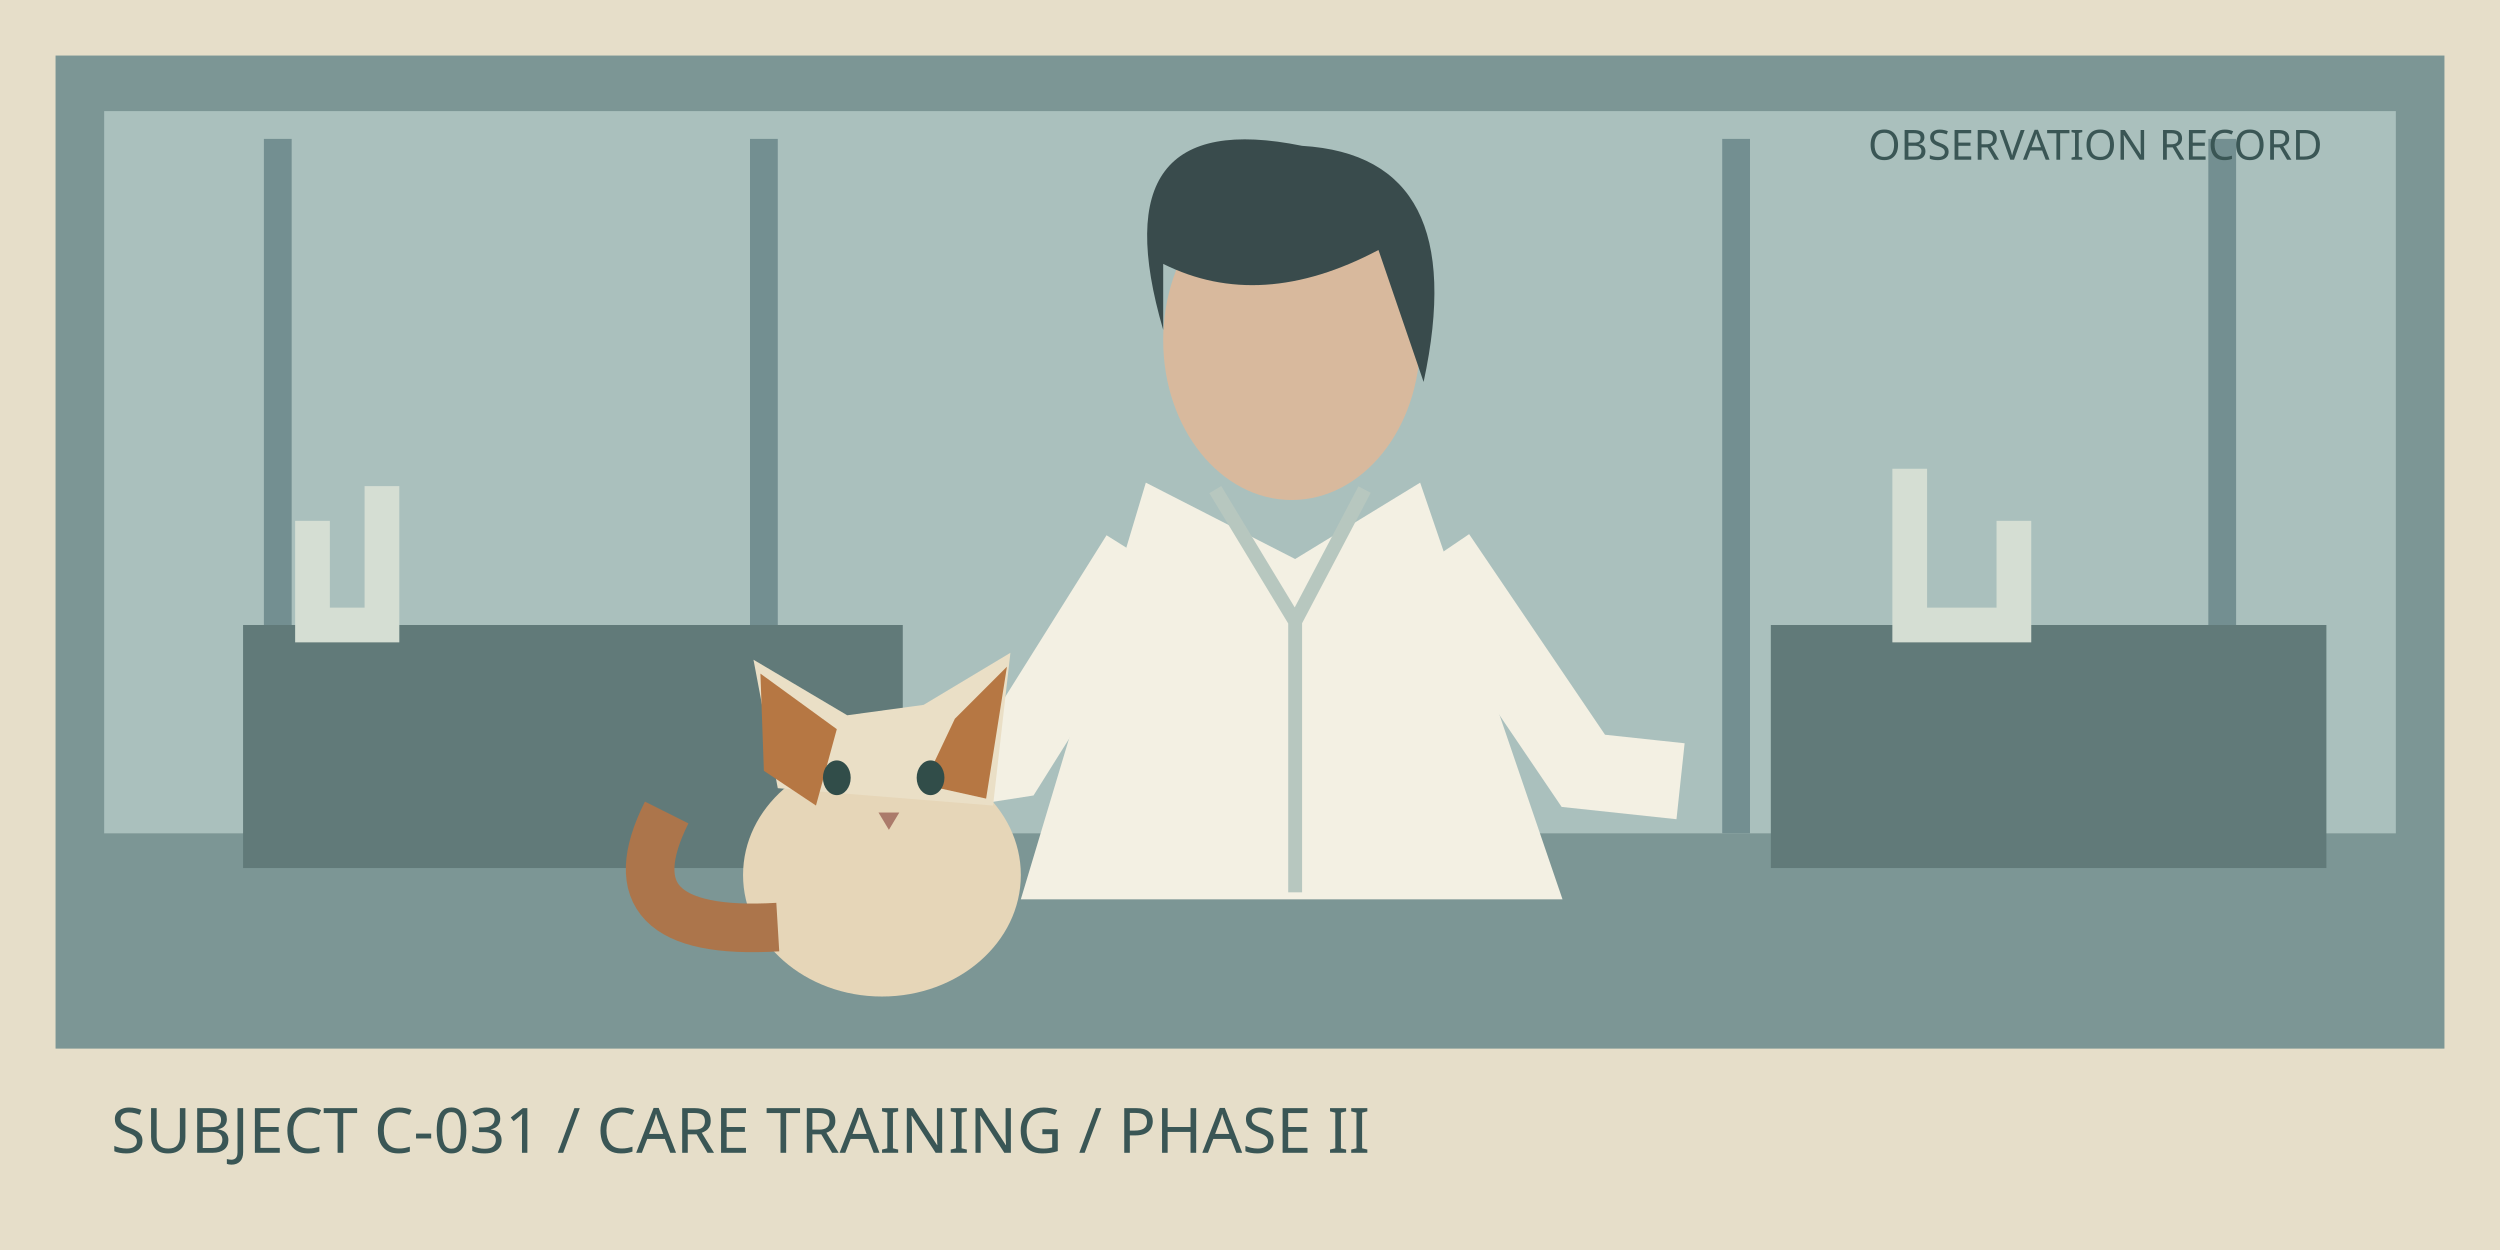
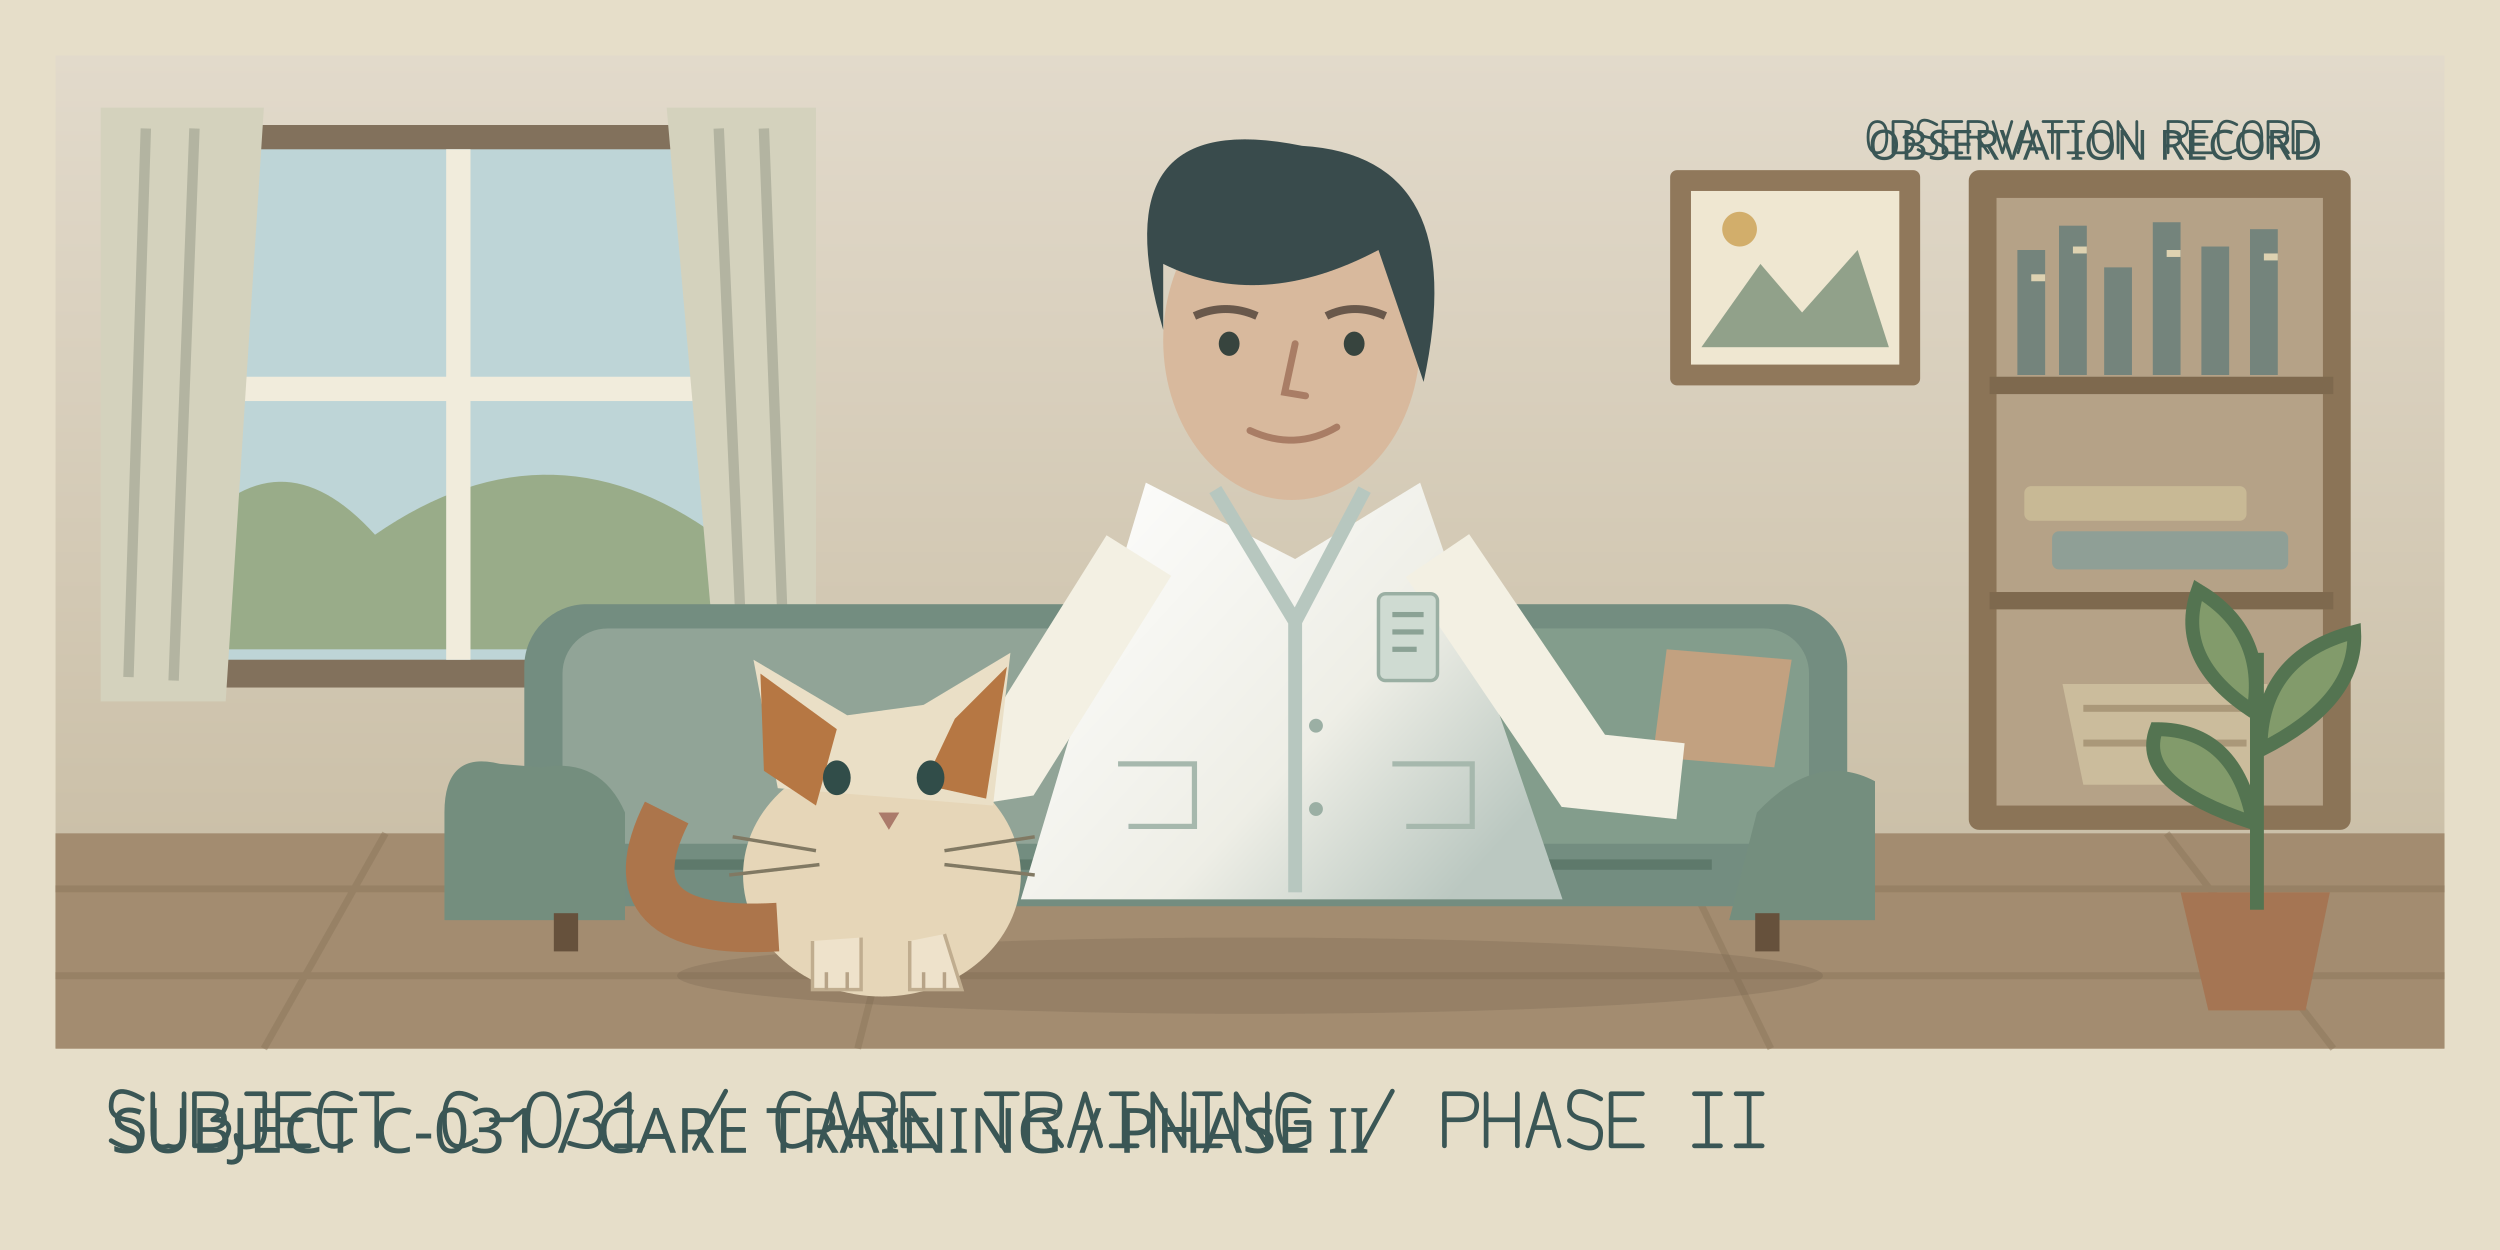
<svg xmlns="http://www.w3.org/2000/svg" width="720" height="360" viewBox="0 0 720 360">
+   <defs>
+     <linearGradient id="wall" x2="0" y2="1">
+       <stop stop-color="#e2dacb" />
+       <stop offset="1" stop-color="#c5b99f" />
+     </linearGradient>
+     <linearGradient id="coat" x2="1" y2=".7">
+       <stop stop-color="#ffffff" />
+       <stop offset=".65" stop-color="#eeeee6" />
+       <stop offset="1" stop-color="#bbc8c1" />
+     </linearGradient>
+   </defs>
  <rect width="720" height="360" fill="#e6dec9" />
-   <rect x="16" y="16" width="688" height="286" fill="#7c9695" />
-   <path d="M30 32H690V240H30Z" fill="#aac0bd" />
-   <path d="M80 40V240M220 40V240M500 40V240M640 40V240" stroke="#738f91" stroke-width="8" />
-   <path d="M70 180H260V250H70M510 180H670V250H510" fill="#617a79" />
-   <path d="M90 150V180H110V140M550 135V180H580V150" fill="none" stroke="#d5ded3" stroke-width="10" />
+   <rect x="16" y="16" width="688" height="286" fill="url(#wall)" />
+   <path d="M16 240H704V302H16Z" fill="#a38c70" />
+   <path d="M16 256H704M16 281H704M111 240L76 302M263 240L247 302M480 240L510 302M624 240L672 302" stroke="#897458" stroke-width="2" opacity=".45" />
+   <rect x="45" y="36" width="174" height="162" rx="2" fill="#82715c" />
+   <rect x="52" y="43" width="160" height="147" fill="#bed5d7" />
+   <path d="M54 155Q80 123 108 154Q160 118 210 157V187H54Z" fill="#99ac89" />
+   <path d="M132 43V190M52 112H212" stroke="#f1ecdc" stroke-width="7" />
+   <path d="M29 31H76L65 202H29ZM192 31H235V202H207Z" fill="#d4d2bd" />
+   <path d="M42 37L37 195M56 37L50 196M207 37L214 195M220 37L226 195" fill="none" stroke="#b3b4a1" stroke-width="3" />
+   <rect x="481" y="49" width="72" height="62" rx="2" fill="#90785b" />
+   <rect x="487" y="55" width="60" height="50" fill="#efe7d1" />
+   <path d="M490 100L507 76L519 90L535 72L544 100Z" fill="#91a18a" />
+   <circle cx="501" cy="66" r="5" fill="#d2ae6b" />
+   <rect x="567" y="49" width="110" height="190" rx="3" fill="#8b7457" />
+   <rect x="575" y="57" width="94" height="175" fill="#b5a287" />
+   <path d="M573 111H672M573 173H672" stroke="#7e694e" stroke-width="5" />
+   <path d="M585 72V108M597 65V108M610 77V108M624 64V108M638 71V108M652 66V108" stroke="#74847c" stroke-width="8" />
+   <path d="M585 80H589M597 72H601M624 73H628M652 74H656" stroke="#ded2b1" stroke-width="2" />
+   <rect x="583" y="140" width="64" height="10" rx="2" fill="#c8b995" />
+   <rect x="591" y="153" width="68" height="11" rx="2" fill="#8f9f96" />
+   <path d="M594 197H653L648 226H600Z" fill="#cbbc9c" />
+   <path d="M600 204H647M600 214H647" stroke="#aa9879" stroke-width="2" />
+   <rect x="151" y="174" width="381" height="87" rx="18" fill="#738d80" />
+   <rect x="162" y="181" width="171" height="62" rx="13" fill="#91a497" />
+   <rect x="338" y="181" width="183" height="62" rx="13" fill="#839d8c" />
+   <path d="M144 220Q128 216 128 234V265H180V234Q173 218 156 221M506 234Q523 216 540 225V265H498" fill="#748e7e" />
+   <path d="M181 249H493" stroke="#5e796b" stroke-width="3" />
+   <path d="M163 263V274M509 263V274" stroke="#66513c" stroke-width="7" />
+   <path d="M480 187L516 190L511 221L476 218Z" fill="#c2a180" />
+   <path d="M628 257H671L664 291H636Z" fill="#a57553" />
+   <path d="M650 262V188M649 237Q615 226 621 210Q644 210 649 237M651 216Q679 202 678 182Q651 189 651 216M649 205Q626 190 633 170Q653 182 649 205" stroke="#547451" stroke-width="4" fill="#829b6b" />
+   <ellipse cx="360" cy="281" rx="165" ry="11" fill="#675845" opacity=".22" />
  <ellipse cx="372" cy="98" rx="37" ry="46" fill="#d8b99d" />
  <path d="M335 95Q316 30 375 42Q424 45 410 110L397 72Q363 90 335 76" fill="#394b4c" />
-   <path d="M330 139L294 259H450L409 139L373 161Z" fill="#f3f0e3" />
+   <path d="M344 91Q353 87 362 91M382 91Q390 87 399 91" fill="none" stroke="#69584b" stroke-width="2.3" />
+   <ellipse cx="354" cy="99" rx="3" ry="3.5" fill="#37443e" />
+   <ellipse cx="390" cy="99" rx="3" ry="3.5" fill="#37443e" />
+   <path d="M373 99L370 113L376 114M360 124Q373 130 385 123" fill="none" stroke="#a97d65" stroke-width="2" stroke-linecap="round" />
+   <path d="M330 139L294 259H450L409 139L373 161Z" fill="url(#coat)" />
  <path d="M350 141L373 179L393 141M373 179V257" fill="none" stroke="#b7c7bf" stroke-width="4" />
  <path d="M328 160L291 219L246 226M414 160L456 222L484 225" fill="none" stroke="#f3f0e3" stroke-width="22" />
+   <path d="M322 220H344V238H325M401 220H424V238H405" fill="none" stroke="#a6b8ad" stroke-width="1.5" />
+   <rect x="397" y="171" width="17" height="25" rx="2" fill="#cfdbd2" stroke="#9aafa3" />
+   <path d="M401 177H410M401 182H410M401 187H408" stroke="#8ba295" stroke-width="1.5" />
+   <circle cx="379" cy="209" r="2" fill="#9bafa4" />
+   <circle cx="379" cy="233" r="2" fill="#9bafa4" />
  <ellipse cx="254" cy="252" rx="40" ry="35" fill="#e6d6b8" />
  <path d="M224 227L217 190L244 206L266 203L291 188L286 232Z" fill="#eadfc6" />
  <path d="M219 194L241 210L235 232L220 222M275 207L290 192L284 230L266 226" fill="#b67743" />
  <ellipse cx="241" cy="224" rx="4" ry="5" fill="#314d49" />
  <ellipse cx="268" cy="224" rx="4" ry="5" fill="#314d49" />
  <path d="M253 234L259 234L256 239Z" fill="#ab7b6b" />
  <path d="M224 267Q174 270 192 234" fill="none" stroke="#ac754b" stroke-width="14" />
+   <path d="M235 245L211 241M236 249L210 252M272 245L298 241M272 249L298 252" stroke="#817963" stroke-width="1" />
+   <path d="M234 271V285H248V270M262 271V285H277L272 269" fill="#eee2cb" stroke="#c0ad8f" stroke-width="1" />
+   <path d="M238 280V285M244 280V285M266 280V285M272 280V285" stroke="#b7a387" />
  <text x="32" y="332" font-family="sans-serif" font-size="18" fill="#3a5655">SUBJECT C-031 / CARE TRAINING / PHASE II</text>
  <text x="538" y="46" font-family="sans-serif" font-size="12" fill="#3a5655">OBSERVATION RECORD</text>
+   <g transform="translate(32 315) scale(0.75)" fill="none" stroke="#3a5655" stroke-width="1.8" stroke-linecap="round" stroke-linejoin="round">
+     <path transform="translate(0 0)" d="M12 2Q0-5 0 5Q0 9 6 10T12 15Q12 25 0 18" />
+     <path transform="translate(16 0)" d="M0 0V14Q0 22 6 20Q12 22 12 14V0" />
+     <path transform="translate(32 0)" d="M0 20V0H6Q15 0 11 7L7 10Q16 10 12 17Q11 20 6 20Z" />
+     <path transform="translate(48 0)" d="M0 16Q0 22 7 20Q11 20 11 14V0H4" />
+     <path transform="translate(64 0)" d="M12 0H0V20H12M0 10H9" />
+     <path transform="translate(80 0)" d="M12 2Q0-5 0 10T12 18" />
+     <path transform="translate(96 0)" d="M0 0H12M6 0V20" />
+     <path transform="translate(128 0)" d="M12 2Q0-5 0 10T12 18" />
+     <path transform="translate(144 0)" d="M2 10H10" />
+     <path transform="translate(160 0)" d="M6 0Q0 0 0 10T6 20Q12 20 12 10T6 0Z" />
+     <path transform="translate(176 0)" d="M0 1Q12-3 12 5Q12 9 6 10Q12 10 12 15Q12 23 0 19" />
+     <path transform="translate(192 0)" d="M2 4 7 0V20M2 20H12" />
+     <path transform="translate(224 0)" d="M0 21 12-1" />
+     <path transform="translate(256 0)" d="M12 2Q0-5 0 10T12 18" />
+     <path transform="translate(272 0)" d="M0 20 6 0 12 20M3 13H9" />
+     <path transform="translate(288 0)" d="M0 20V0H6Q14 0 12 7Q11 10 6 10H0M6 10 13 20" />
+     <path transform="translate(304 0)" d="M12 0H0V20H12M0 10H9" />
+     <path transform="translate(336 0)" d="M0 0H12M6 0V20" />
+     <path transform="translate(352 0)" d="M0 20V0H6Q14 0 12 7Q11 10 6 10H0M6 10 13 20" />
+     <path transform="translate(368 0)" d="M0 20 6 0 12 20M3 13H9" />
+     <path transform="translate(384 0)" d="M0 0H10M5 0V20M0 20H10" />
+     <path transform="translate(400 0)" d="M0 20V0L12 20V0" />
+     <path transform="translate(416 0)" d="M0 0H10M5 0V20M0 20H10" />
+     <path transform="translate(432 0)" d="M0 20V0L12 20V0" />
+     <path transform="translate(448 0)" d="M12 3Q0-5 0 10T12 18V11H7" />
+     <path transform="translate(480 0)" d="M0 21 12-1" />
+     <path transform="translate(512 0)" d="M0 20V0H6Q14 0 12 7Q11 10 6 10H0" />
+     <path transform="translate(528 0)" d="M0 0V20M12 0V20M0 10H12" />
+     <path transform="translate(544 0)" d="M0 20 6 0 12 20M3 13H9" />
+     <path transform="translate(560 0)" d="M12 2Q0-5 0 5Q0 9 6 10T12 15Q12 25 0 18" />
+     <path transform="translate(576 0)" d="M12 0H0V20H12M0 10H9" />
+     <path transform="translate(608 0)" d="M0 0H10M5 0V20M0 20H10" />
+     <path transform="translate(624 0)" d="M0 0H10M5 0V20M0 20H10" />
+   </g>
+   <g transform="translate(538 35) scale(0.45)" fill="none" stroke="#3a5655" stroke-width="1.8" stroke-linecap="round" stroke-linejoin="round">
+     <path transform="translate(0 0)" d="M6 0Q0 0 0 10T6 20Q12 20 12 10T6 0Z" />
+     <path transform="translate(16 0)" d="M0 20V0H6Q15 0 11 7L7 10Q16 10 12 17Q11 20 6 20Z" />
+     <path transform="translate(32 0)" d="M12 2Q0-5 0 5Q0 9 6 10T12 15Q12 25 0 18" />
+     <path transform="translate(48 0)" d="M12 0H0V20H12M0 10H9" />
+     <path transform="translate(64 0)" d="M0 20V0H6Q14 0 12 7Q11 10 6 10H0M6 10 13 20" />
+     <path transform="translate(80 0)" d="M0 0 6 20 12 0" />
+     <path transform="translate(96 0)" d="M0 20 6 0 12 20M3 13H9" />
+     <path transform="translate(112 0)" d="M0 0H12M6 0V20" />
+     <path transform="translate(128 0)" d="M0 0H10M5 0V20M0 20H10" />
+     <path transform="translate(144 0)" d="M6 0Q0 0 0 10T6 20Q12 20 12 10T6 0Z" />
+     <path transform="translate(160 0)" d="M0 20V0L12 20V0" />
+     <path transform="translate(192 0)" d="M0 20V0H6Q14 0 12 7Q11 10 6 10H0M6 10 13 20" />
+     <path transform="translate(208 0)" d="M12 0H0V20H12M0 10H9" />
+     <path transform="translate(224 0)" d="M12 2Q0-5 0 10T12 18" />
+     <path transform="translate(240 0)" d="M6 0Q0 0 0 10T6 20Q12 20 12 10T6 0Z" />
+     <path transform="translate(256 0)" d="M0 20V0H6Q14 0 12 7Q11 10 6 10H0M6 10 13 20" />
+     <path transform="translate(272 0)" d="M0 20V0H4Q14 0 14 10T4 20Z" />
+   </g>
</svg>
